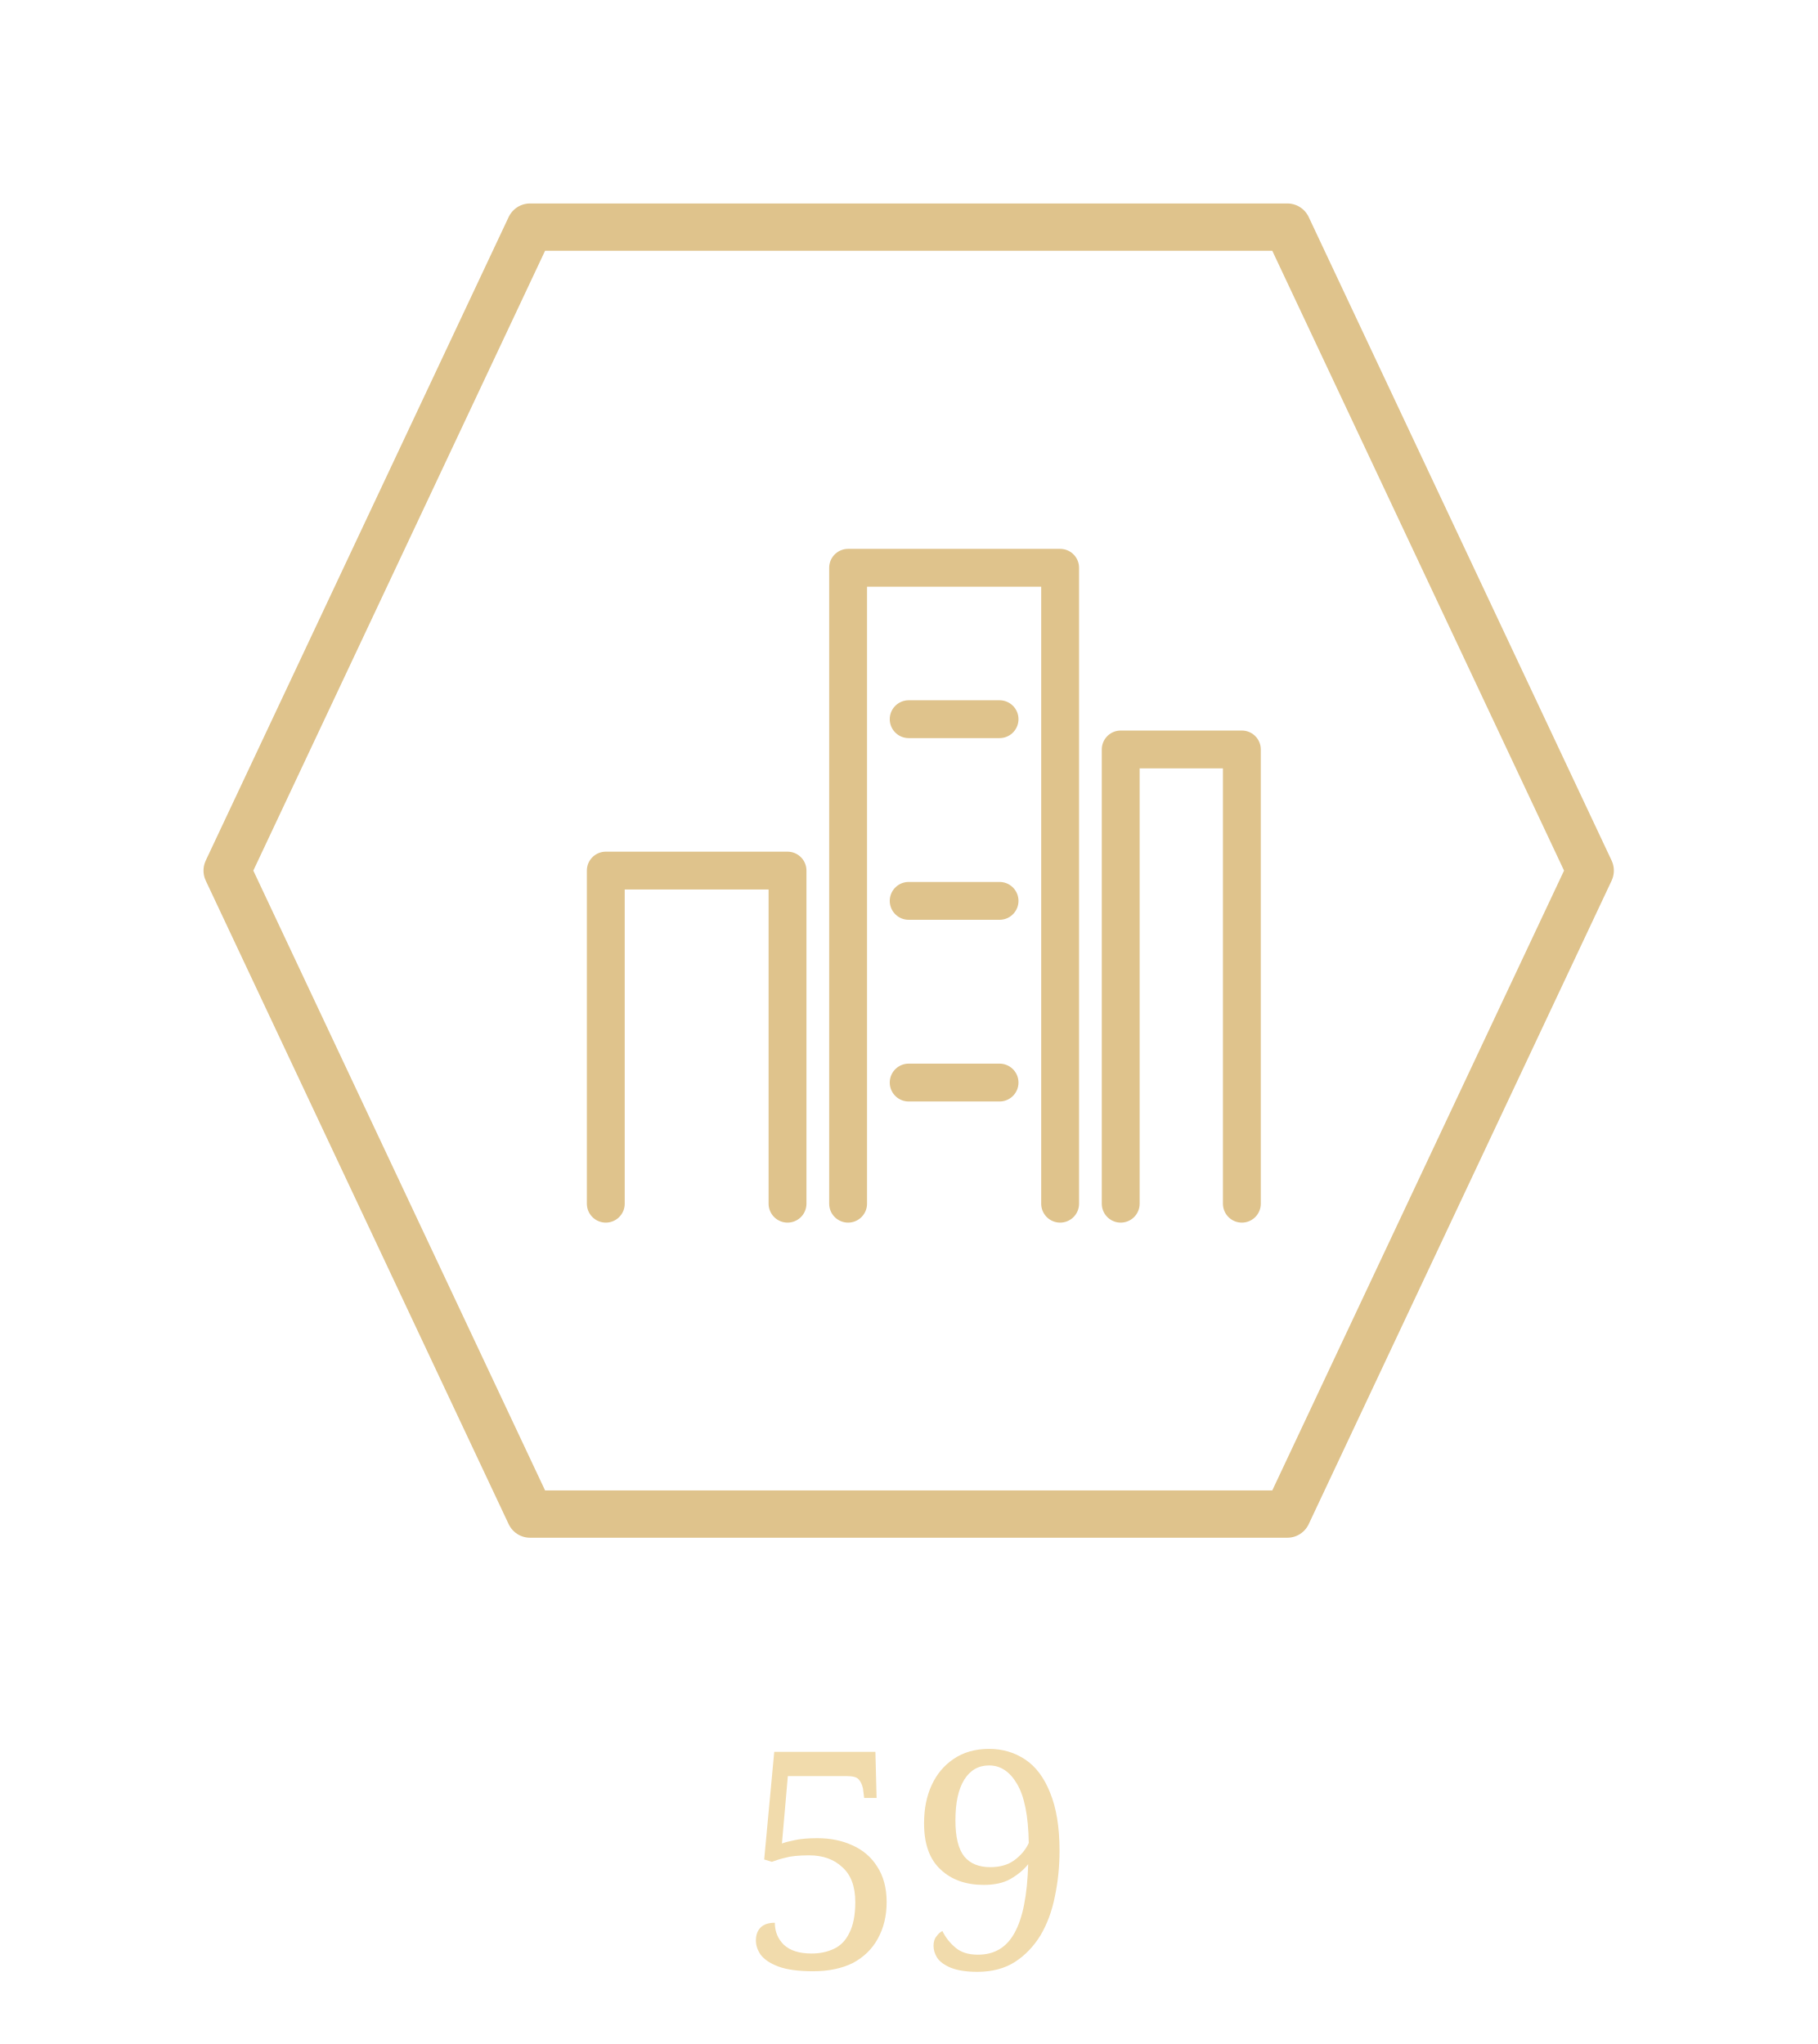
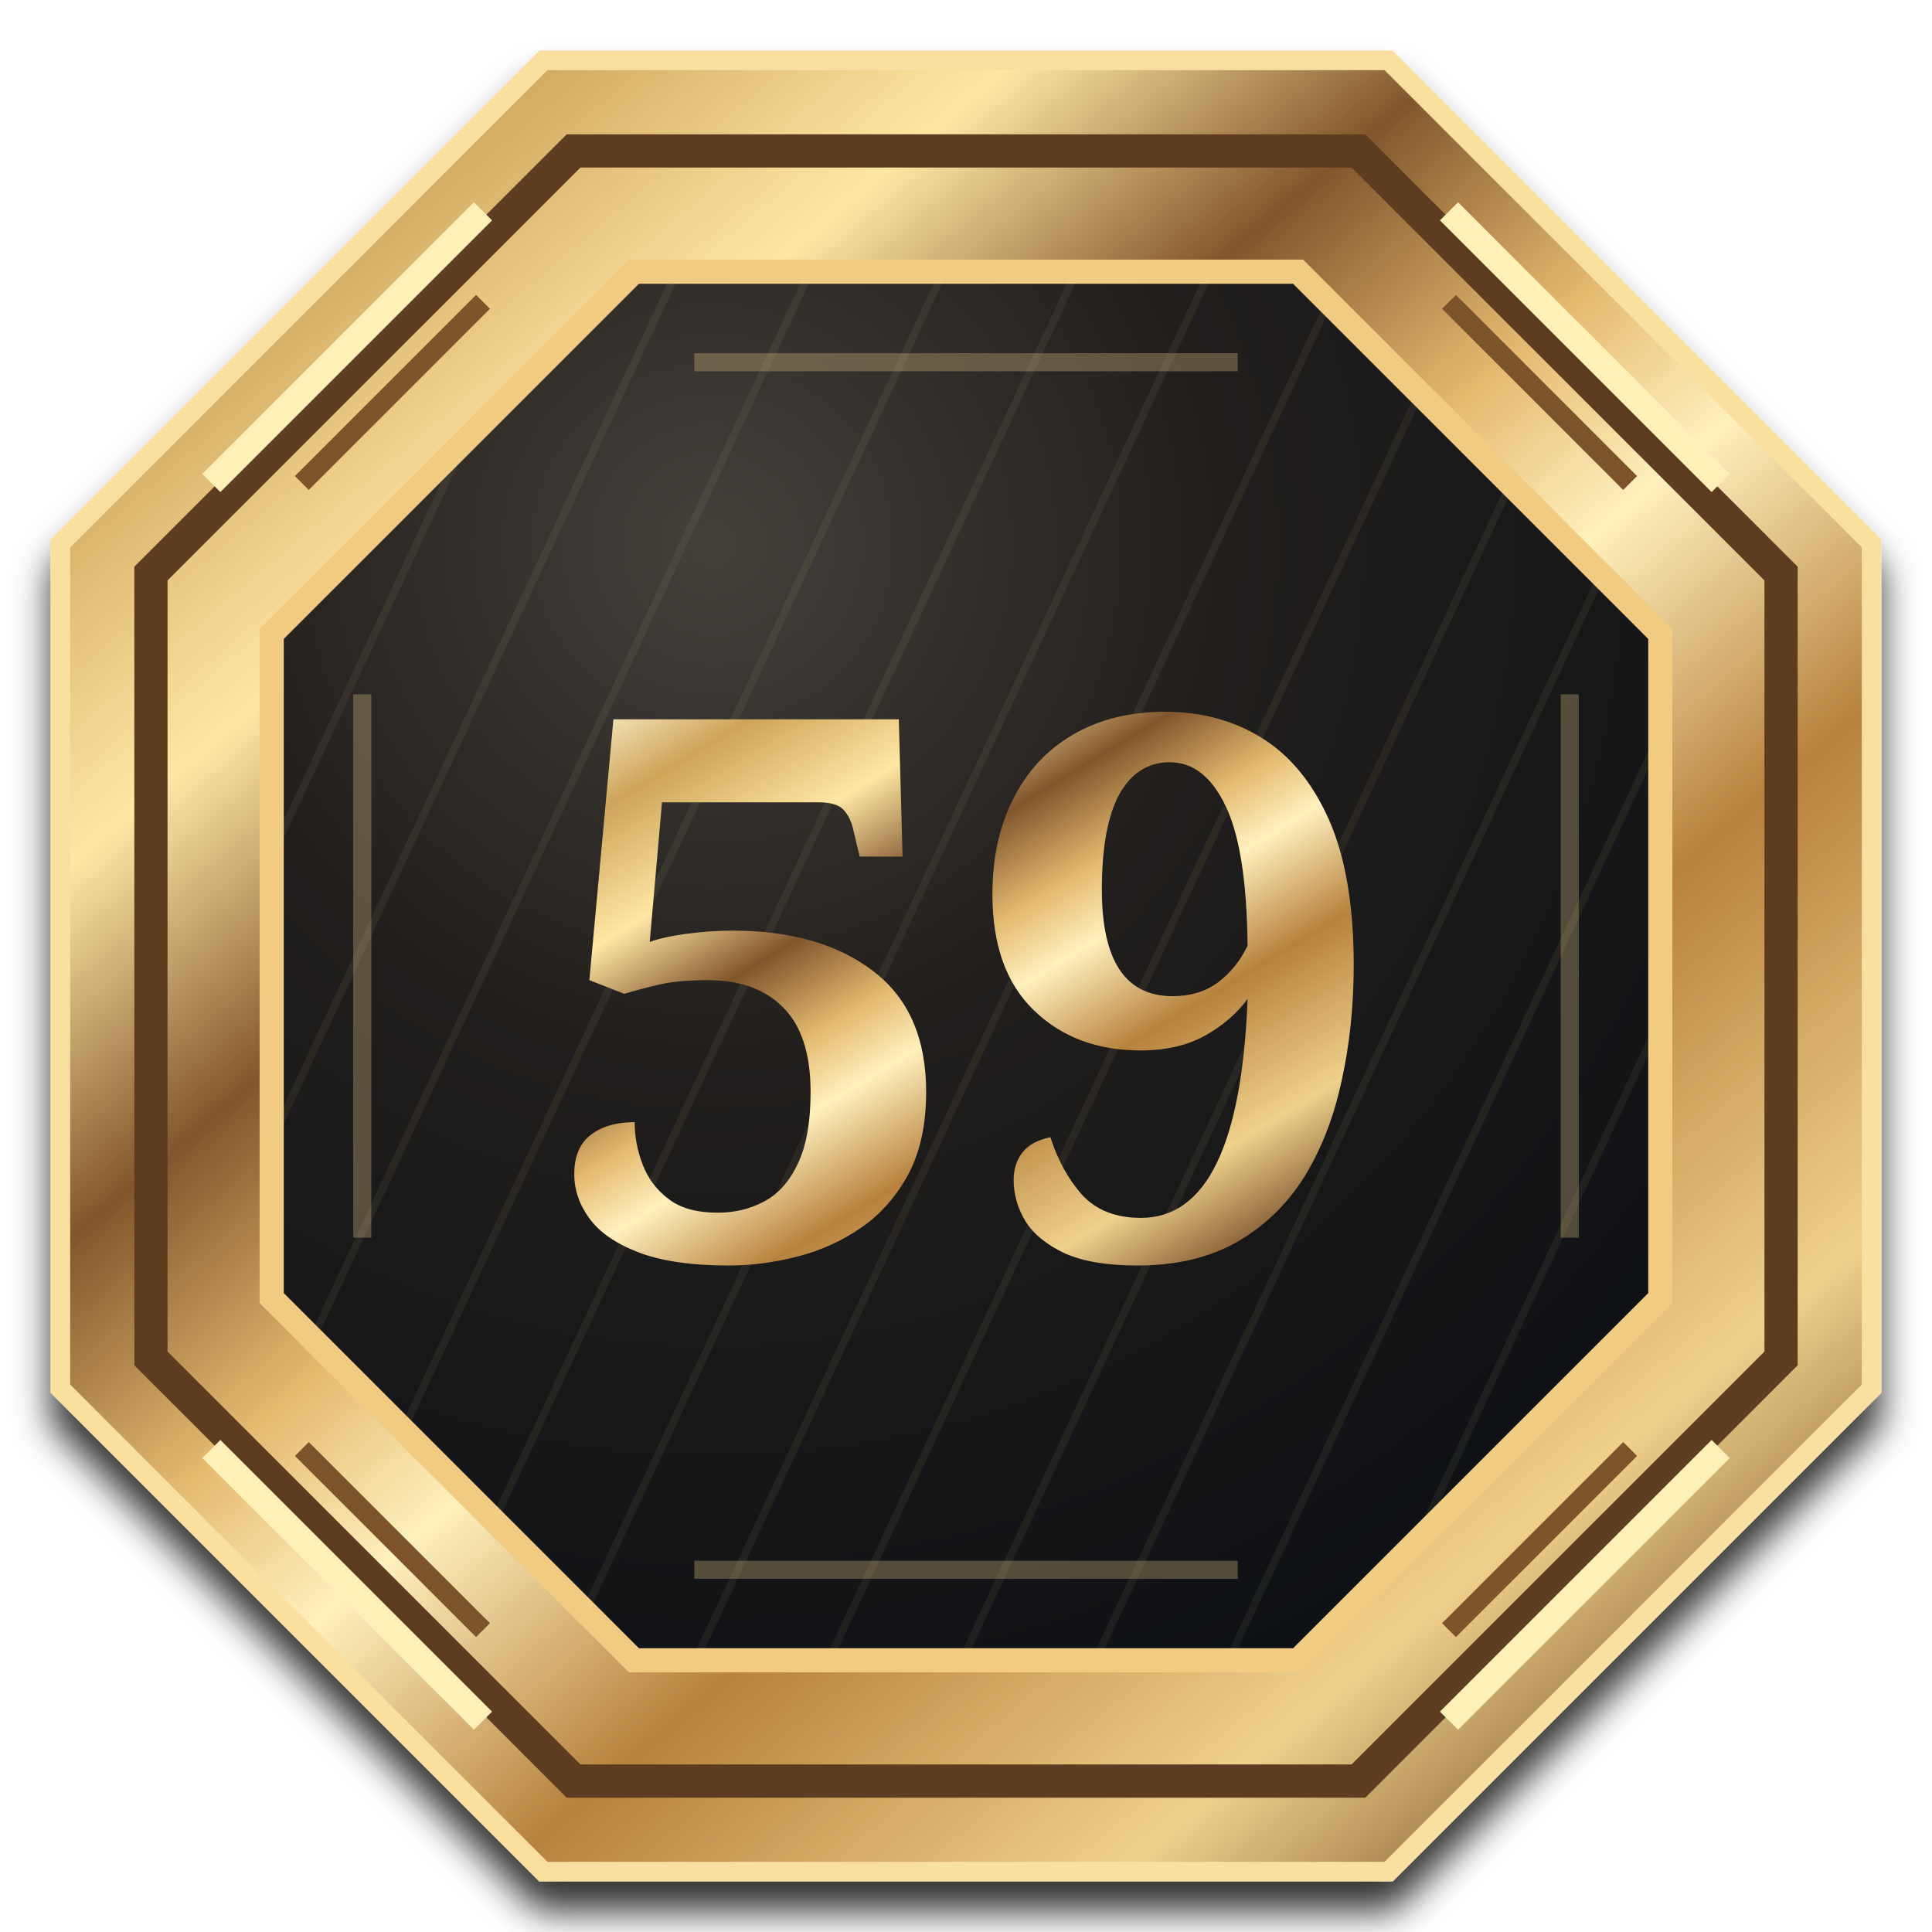
- <svg xmlns="http://www.w3.org/2000/svg" viewBox="0 0 48 54" fill="none" stroke="#dfc38c" stroke-width="1.25" stroke-linecap="round" stroke-linejoin="round">
-   <g transform="translate(4 3)">
-     <path d="M10 3h20l8 17-8 17H10L2 20z" />
-     <g transform="translate(4 4) scale(.8)">
-       <path d="M10 31V20h6v11M18 31V10h7v21M27 31V16h4v15M20 15h3M20 21h3M20 27h3" />
-     </g>
-   </g>
-   <text x="24" y="52" text-anchor="middle" fill="#f1dbac" stroke="none" font-size="8" font-family="Georgia,serif">59</text>
+ <svg xmlns="http://www.w3.org/2000/svg" viewBox="0 0 64 64" data-luxury-seal="true">
+   <defs>
+     <linearGradient id="gold" x1="0" y1="0" x2=".85" y2="1">
+       <stop stop-color="#fff6d3" />
+       <stop offset=".12" stop-color="#cda45a" />
+       <stop offset=".26" stop-color="#ffe7a4" />
+       <stop offset=".38" stop-color="#81562d" />
+       <stop offset=".49" stop-color="#e4ba70" />
+       <stop offset=".57" stop-color="#fff0bd" />
+       <stop offset=".7" stop-color="#b7823e" />
+       <stop offset=".87" stop-color="#efd18c" />
+       <stop offset="1" stop-color="#78502a" />
+     </linearGradient>
+     <radialGradient id="enamel" cx=".32" cy=".2" r=".9">
+       <stop stop-color="#44403a" />
+       <stop offset=".4" stop-color="#211e1c" />
+       <stop offset="1" stop-color="#0d1014" />
+     </radialGradient>
+     <pattern id="brushed" width="4" height="4" patternUnits="userSpaceOnUse" patternTransform="rotate(25)">
+       <path d="M0 0v4" stroke="#fff0b5" stroke-opacity=".06" stroke-width=".5" />
+     </pattern>
+     <filter id="raised">
+       <feDropShadow dx="0" dy="1" stdDeviation=".6" flood-color="#000" flood-opacity=".8" />
+     </filter>
+   </defs>
+   <path d="M18 2h28l16 16v28L46 62H18L2 46V18z" fill="url(#gold)" stroke="#f9dfa0" stroke-width=".65" filter="url(#raised)" />
+   <path d="M19 5h26l14 14v26L45 59H19L5 45V19z" fill="none" stroke="#5e3c20" stroke-width="1.1" />
+   <path d="M21 9h22l12 12v22L43 55H21L9 43V21z" fill="url(#enamel)" stroke="#f0cb81" stroke-width=".8" />
+   <path d="M21 9h22l12 12v22L43 55H21L9 43V21z" fill="url(#brushed)" />
+   <path d="M23 12h18M12 23v18M23 52h18M52 23v18" fill="none" stroke="#ebce92" stroke-opacity=".3" stroke-width=".6" />
+   <path d="M16 7l-9 9m41-9 9 9M7 48l9 9m32 0 9-9" stroke="#fff0b8" stroke-width=".85" />
+   <path d="M16 10l-6 6m38-6 6 6M10 48l6 6m32 0 6-6" stroke="#7c542b" stroke-width=".65" />
+   <text x="32" y="33" text-anchor="middle" dominant-baseline="middle" fill="url(#gold)" font-size="25" font-weight="600" font-family="Georgia,serif">59</text>
</svg>
